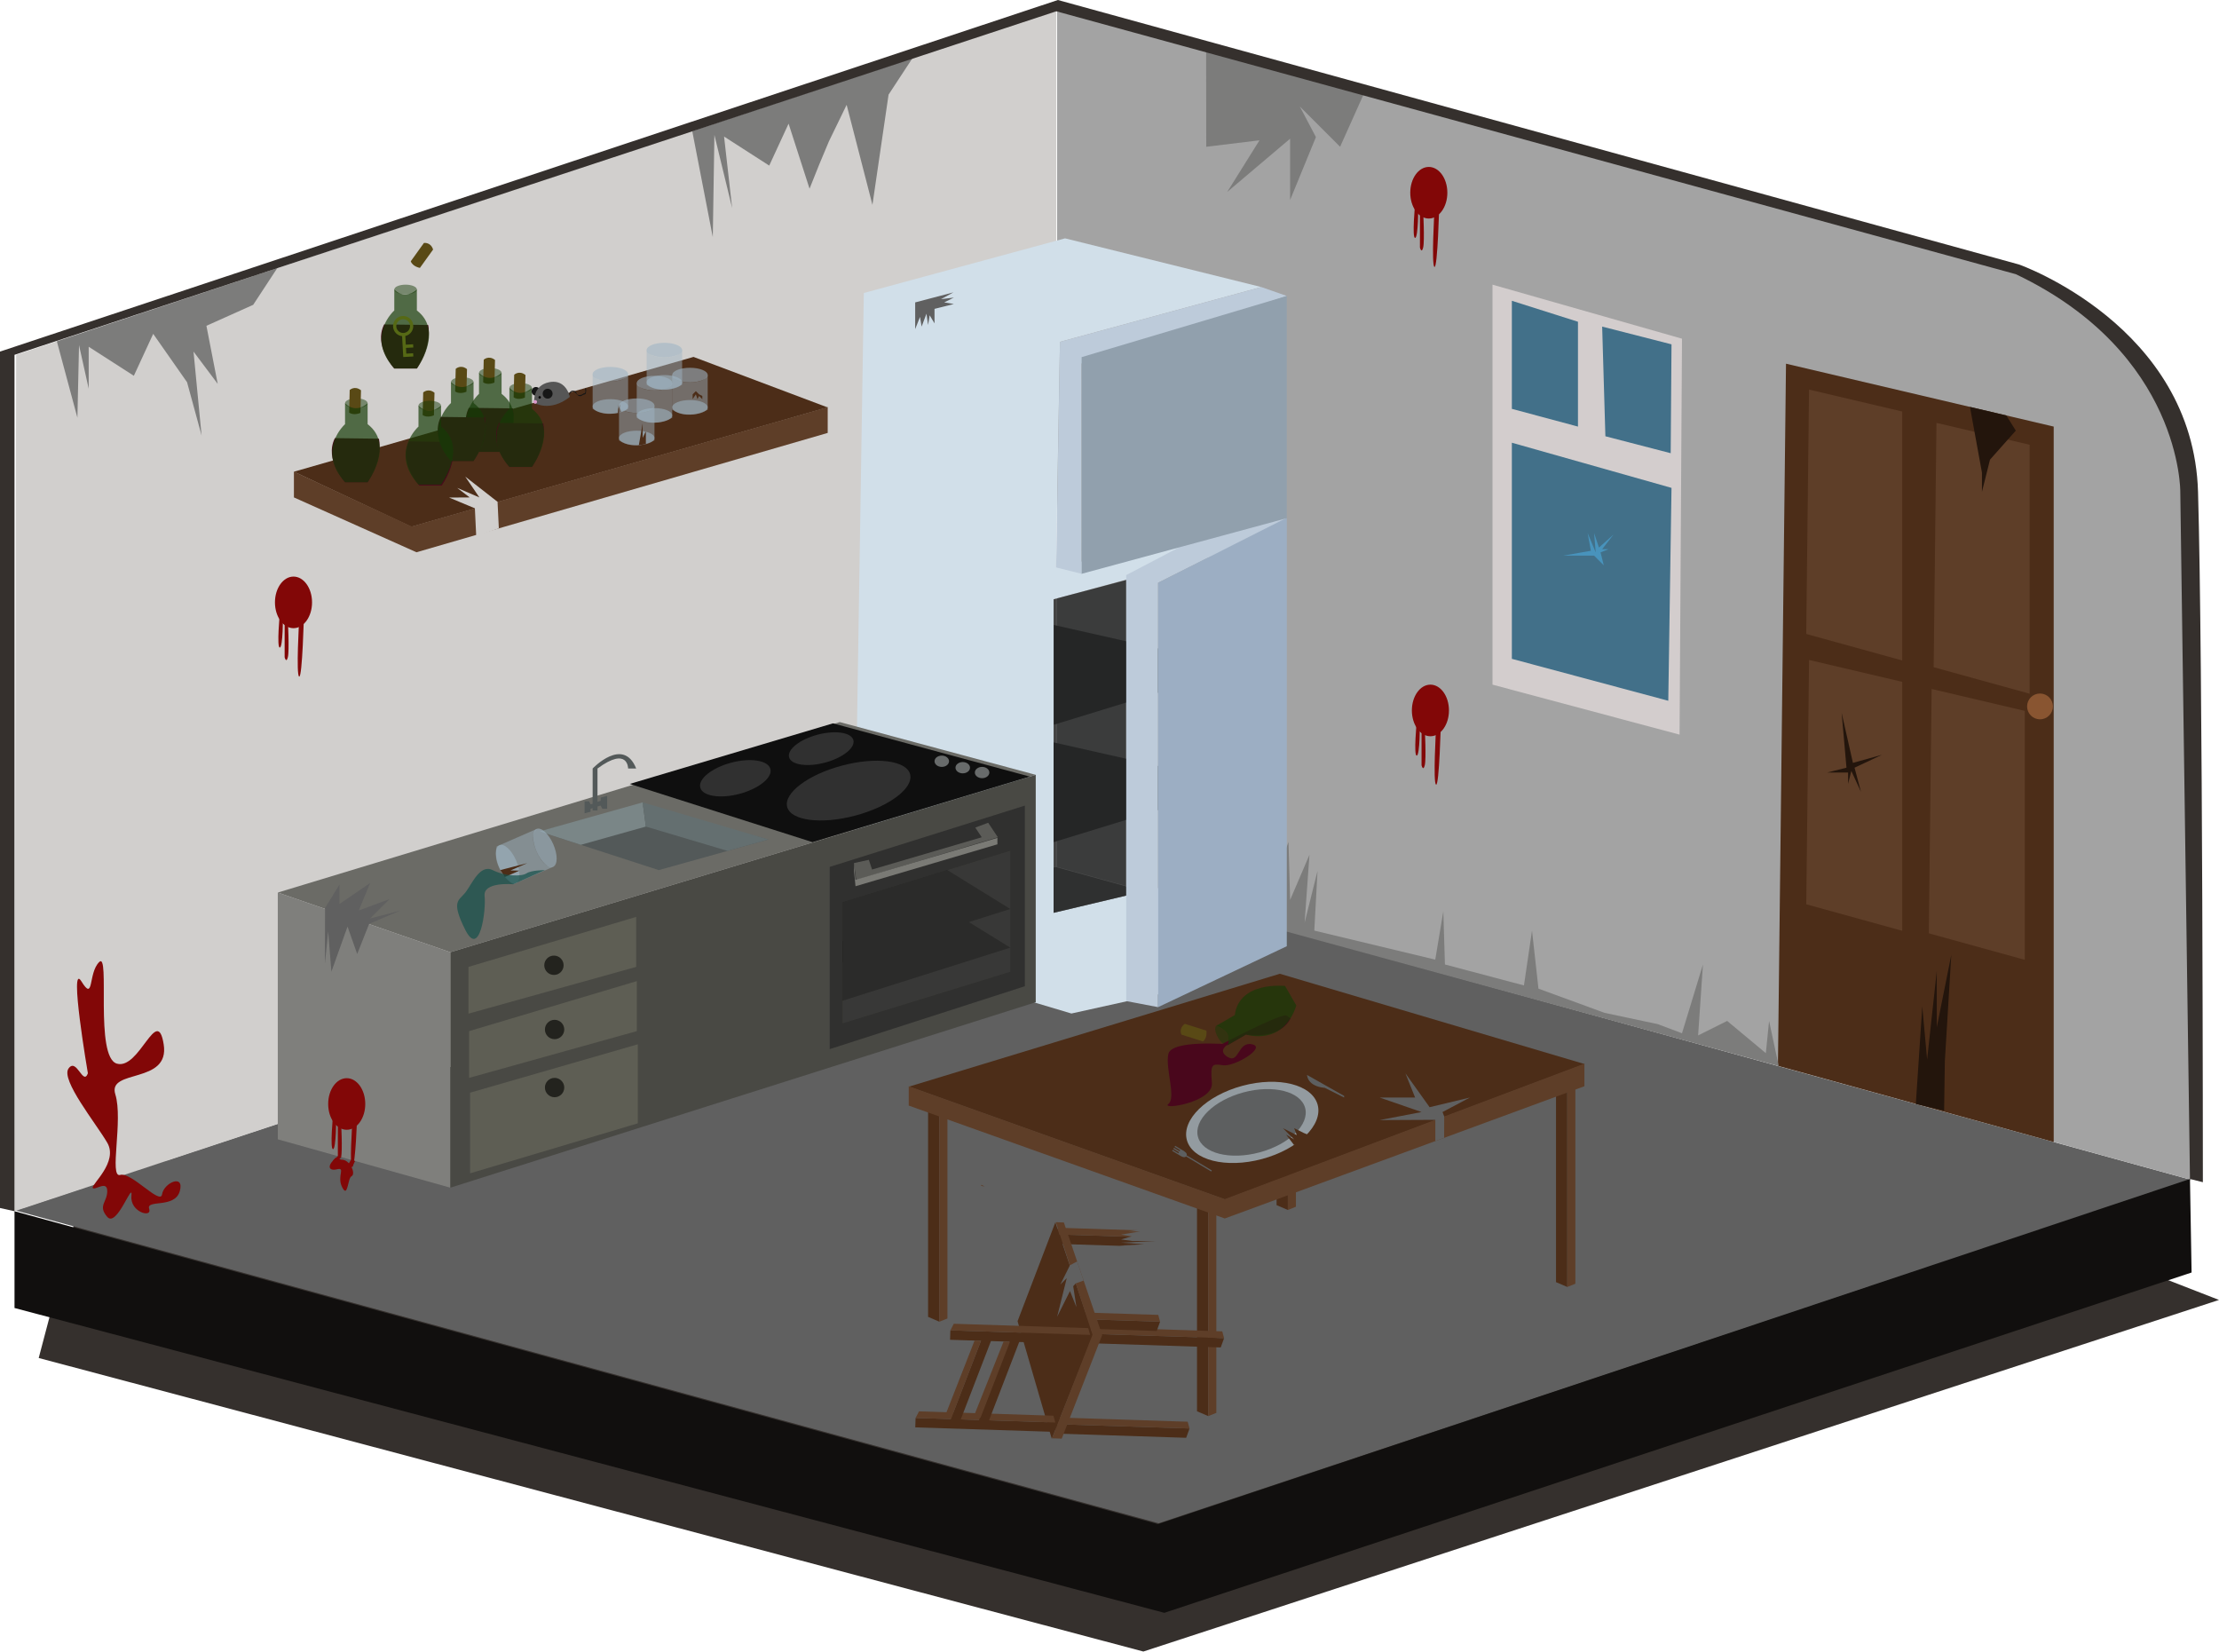
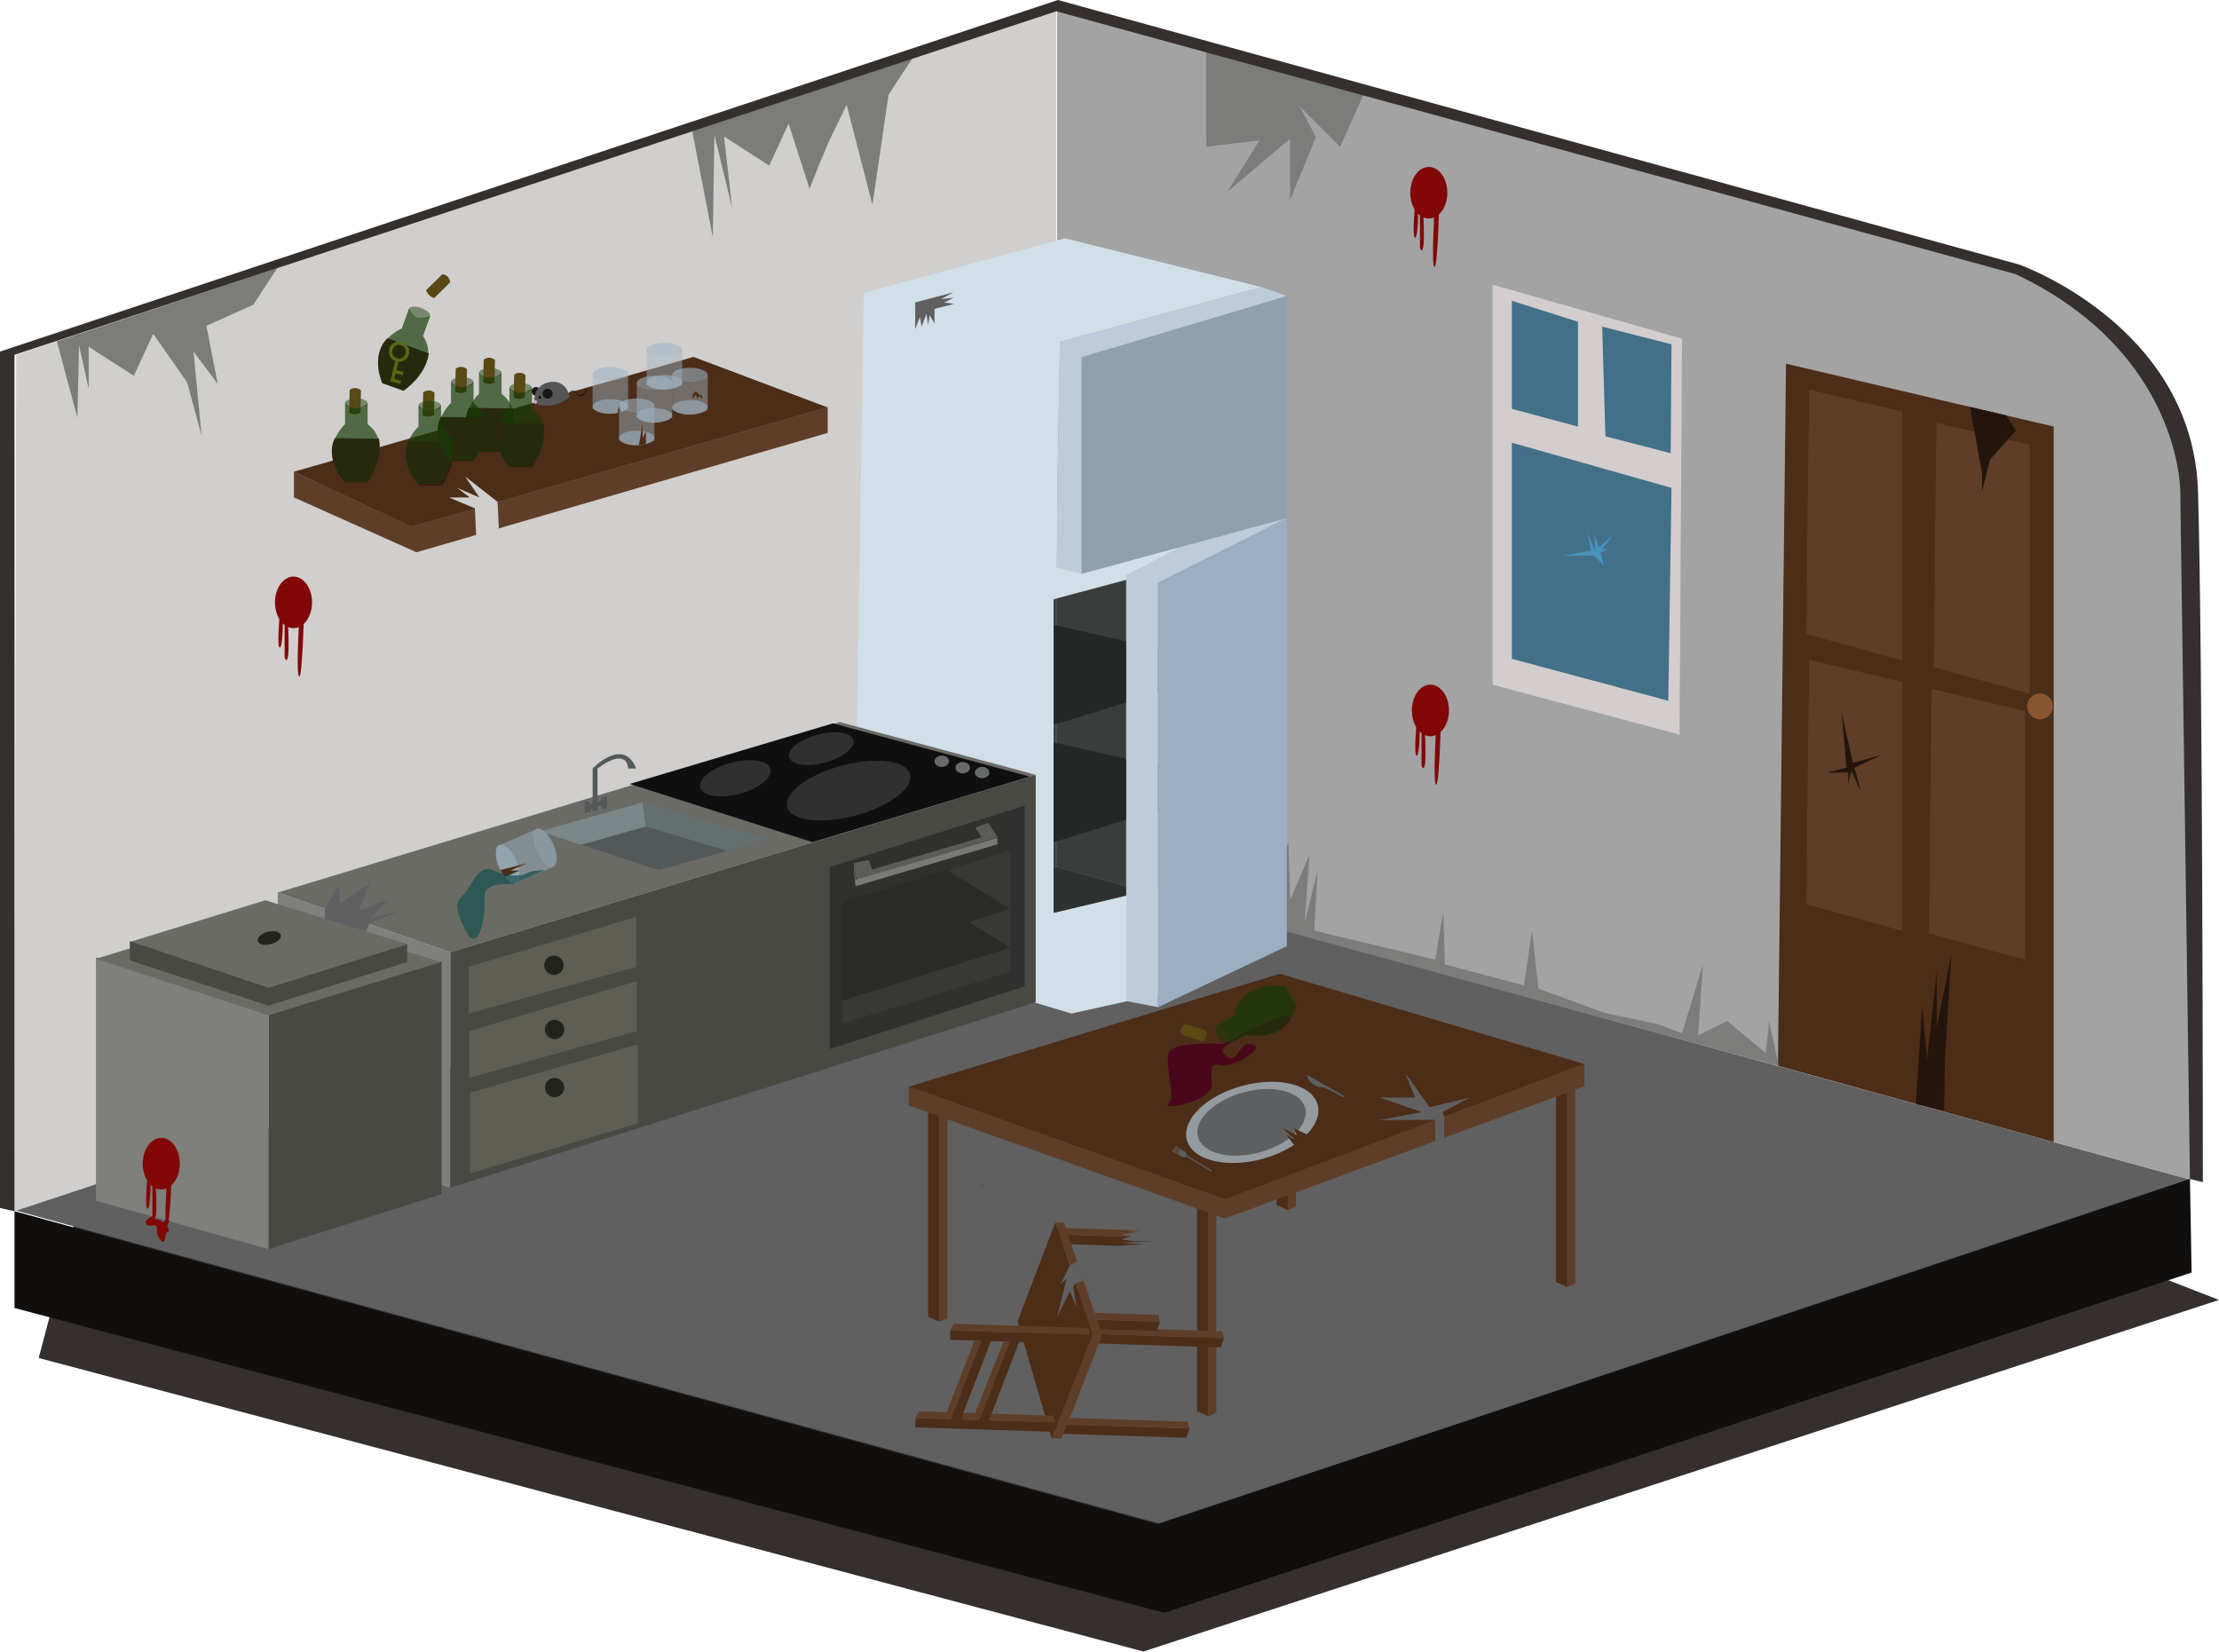
<svg xmlns="http://www.w3.org/2000/svg" viewBox="0 0 1376 1024">
  <defs>
-     <style>.cls-1{fill:#35302d;}.cls-2{fill:#606060;}.cls-3{fill:#3a1c05;}.cls-4{fill:#d1cfcd;}.cls-5{fill:#a3a3a3;}.cls-6{fill:#d3cdcd;}.cls-7{fill:#427089;}.cls-8{fill:#4893bc;}.cls-9{fill:#4c2d18;}.cls-10{fill:#5e3e28;}.cls-11{fill:#895531;}.cls-12{fill:#23150c;}.cls-13{fill:#7c7c7b;}.cls-14{fill:#110f0e;}.cls-15{fill:#d1dfe9;}.cls-16,.cls-47{fill:#252626;}.cls-16{opacity:0.82;}.cls-17{fill:#6b6b66;}.cls-18{fill:#7f7f7c;}.cls-19{fill:#494944;}.cls-20,.cls-23{fill:#153a06;}.cls-20{opacity:0.48;}.cls-21{fill:#594915;}.cls-22{fill:#49071c;}.cls-23{opacity:0.68;}.cls-24,.cls-25,.cls-26{fill:#9fb5c4;}.cls-24{opacity:0.59;}.cls-25{opacity:0.47;}.cls-26{opacity:0.56;}.cls-27{fill:#161616;}.cls-28{fill:#565656;}.cls-29{fill:#db9aca;}.cls-30{fill:none;stroke:#e2ce35;stroke-miterlimit:10;stroke-width:2px;}.cls-31{fill:#535959;}.cls-32{fill:#7a8687;}.cls-33{fill:#646f70;}.cls-34{fill:#0f0f0f;}.cls-35{fill:#303030;}.cls-36{fill:#686b6b;}.cls-37{fill:#15514a;opacity:0.71;}.cls-38{fill:#30302f;}.cls-39{fill:#5b5b57;}.cls-40{fill:#7a7a75;}.cls-41{fill:#42423f;opacity:0.49;}.cls-42{fill:#5e5e54;}.cls-43{fill:#23231e;}.cls-44{fill:#820707;}.cls-45{fill:#939ba0;}.cls-46{fill:#5d5f60;}.cls-48{fill:#bdcbda;}.cls-49{fill:#9caec3;}.cls-50{fill:#91a0ad;}</style>
+     <style>.cls-1{fill:#35302d;}.cls-2{fill:#606060;}.cls-3{fill:#3a1c05;}.cls-4{fill:#d1cfcd;}.cls-5{fill:#a3a3a3;}.cls-6{fill:#d3cdcd;}.cls-7{fill:#427089;}.cls-8{fill:#4893bc;}.cls-9{fill:#4c2d18;}.cls-10{fill:#5e3e28;}.cls-11{fill:#895531;}.cls-12{fill:#23150c;}.cls-13{fill:#7c7c7b;}.cls-14{fill:#110f0e;}.cls-15{fill:#d1dfe9;}.cls-16,.cls-46{fill:#252626;}.cls-16{opacity:0.82;}.cls-17{fill:#6b6b66;}.cls-18{fill:#7f7f7c;}.cls-19{fill:#494944;}.cls-20,.cls-23{fill:#153a06;}.cls-20{opacity:0.48;}.cls-21{fill:#594915;}.cls-22{fill:#49071c;}.cls-23{opacity:0.68;}.cls-24,.cls-25,.cls-26{fill:#9fb5c4;}.cls-24{opacity:0.59;}.cls-25{opacity:0.47;}.cls-26{opacity:0.56;}.cls-27{fill:#161616;}.cls-28{fill:#565656;}.cls-29{fill:#db9aca;}.cls-30{fill:#535959;}.cls-31{fill:#7a8687;}.cls-32{fill:#646f70;}.cls-33{fill:#0f0f0f;}.cls-34{fill:#303030;}.cls-35{fill:#686b6b;}.cls-36{fill:#15514a;opacity:0.71;}.cls-37{fill:#30302f;}.cls-38{fill:#5b5b57;}.cls-39{fill:#7a7a75;}.cls-40{fill:#42423f;opacity:0.49;}.cls-41{fill:#5e5e54;}.cls-42{fill:#23231e;}.cls-43{fill:#820707;}.cls-44{fill:#939ba0;}.cls-45{fill:#5d5f60;}.cls-47{fill:#bdcbda;}.cls-48{fill:#9caec3;}.cls-49{fill:#91a0ad;}.cls-50{fill:none;stroke:#e2ce35;stroke-miterlimit:10;stroke-width:2px;}</style>
  </defs>
  <g id="piece">
    <polygon class="cls-1" points="24 842 709 1024 1376 806 1340 792 57 717 24 842" />
    <polygon class="cls-2" points="9.5 750.5 654.5 537.5 1358.5 731.5 718.5 944.5 9.5 750.5" />
    <path class="cls-3" d="M919,581" transform="translate(-287.5 -49.5)" />
    <polygon class="cls-4" points="9 751 10 220 74.89 198.47 655 6 655 537 9 751" />
    <path class="cls-5" d="M943,56l597,163s104,42,106,159,0,403,0,403L943,587Z" transform="translate(-287.5 -49.5)" />
    <polygon class="cls-6" points="925.5 176.5 1043 210 1041.5 455.5 925.5 424.5 925.5 176.5" />
    <polygon class="cls-7" points="937.5 186.5 978.5 199.5 978.5 264.5 937.5 253.5 937.5 186.5" />
    <polygon class="cls-7" points="993.5 202.5 1036.5 213.5 1036 281 995.5 270.5 993.5 202.5" />
    <polygon class="cls-7" points="937.5 274.5 1036.5 302.5 1034.5 434.5 937.5 408.5 937.5 274.5" />
    <polygon class="cls-8" points="989.5 342.5 988.5 330.5 991.5 339.5 1000.5 331.5 993.5 340.5 997.5 340.5 992.5 342.5 994.5 350.5 988.5 344.5 969.5 344.5 986.5 341.5 984.5 330.5 989.5 342.5" />
    <polygon class="cls-9" points="1102.5 660.85 1107.5 225.5 1273.5 264.5 1273.5 708.08 1102.5 660.85" />
    <polygon class="cls-10" points="1120.04 393.07 1121.78 241.56 1179.54 255.14 1179.54 409.5 1120.04 393.07" />
    <polygon class="cls-10" points="1199.06 413.69 1200.8 262.19 1258.56 275.76 1258.56 430.12 1199.06 413.69" />
    <polygon class="cls-10" points="1120.06 560.69 1121.8 409.19 1179.56 422.76 1179.56 577.12 1120.06 560.69" />
    <polygon class="cls-10" points="1196.06 578.69 1197.8 427.19 1255.56 440.76 1255.56 595.12 1196.06 578.69" />
    <circle class="cls-11" cx="1265" cy="438" r="8" />
    <polygon class="cls-12" points="1145 476 1142 442 1149 473 1167 468 1150 476 1154 491 1148 478 1146 486 1146 479 1133 479 1145 476" />
    <polygon class="cls-13" points="737 561 1103 661 1097 633 1095 653 1071 633 1053 642 1056 598 1043 640.66 1028 635 995 628 954 613 950 577 945 611 896 598 895 565 890 595 815 577 817 540 809 572 812 530 800 558 799 522 785 561 720.5 556.5 737 561" />
    <polygon class="cls-12" points="1221.57 252.3 1229 293 1229 305 1234 285 1250 267 1244.11 257.59 1221.57 252.3" />
    <polygon class="cls-13" points="95 207 116 237 125 270 120 218 135 238 128 202 157 189 171.91 166.28 35.26 211.62 48 259 49 214 55 241 55 215 83 233 95 207" />
    <polygon class="cls-13" points="489 76.67 502 117 508 102 514 87.67 525 65 541 127 551 58.67 565.91 35.95 429.26 81.29 442 147 443 83.67 454 129 449 84.67 477 102.67 489 76.67" />
    <polygon class="cls-13" points="747.92 31.73 748 91 781 87 761 119 800 86 800 124 816 85 806 66 831 91 845.61 58.41 747.92 31.73" />
    <polygon class="cls-12" points="1188 684.52 1192 624 1195 657 1201 602 1201 637 1210 592 1206 658 1205.55 688.65 1188 684.52" />
    <polygon class="cls-14" points="9 751 9 811 722 1000 1359 789 1358 731 718 945 9 751" />
    <path class="cls-1" d="M296.5,800.5l-9-2v-531l656-218,596,164s108,38,111,141,3,428,3,428l-8-2-6-426s1-86-102-135l-595-163-646,213Z" transform="translate(-287.5 -49.5)" />
  </g>
  <g id="meuble">
    <polygon class="cls-15" points="535.65 181.67 660.44 147.78 782.14 177.98 657.28 211.96 654.91 346.3 654.91 351.83 797.5 318.5 797.5 332.5 653.33 371.58 653.33 565.98 746.58 543.85 746.58 610.23 664.39 628.41 529.26 588.11 535.65 181.67" />
    <polygon class="cls-16" points="653.33 371.58 698.37 359.61 698.37 555.29 653.33 565.98 653.33 371.58" />
    <polygon class="cls-17" points="520.75 447.71 642.26 480.42 279.26 590.41 172.26 553.41 520.75 447.71" />
-     <polyline class="cls-18" points="279.26 590.41 279.26 736.41 172.26 706.41 172.26 553.41" />
+     <polyline class="cls-18" points="172.26 553.41 172.26 706.41 279.26 736.41 279.26 590.41" />
    <polygon class="cls-19" points="279.26 736.41 279.26 590.41 642.26 480.42 642.26 621.41 279.26 736.41" />
    <polygon class="cls-9" points="430.04 221.3 513.18 252.6 255.08 326.65 182.25 292.48 430.04 221.3" />
    <polygon class="cls-10" points="182.26 292.42 182.26 308.42 258.26 342.42 513.26 268.42 513.26 252.41 255.26 326.42 182.26 292.42" />
    <polygon class="cls-4" points="294.47 315.17 278.5 308.5 291.26 308.42 283.5 302.5 297.26 308.42 288.5 295.5 308.53 311.14 309.33 327.6 295.3 332.42 294.47 315.17" />
-     <ellipse class="cls-20" cx="251.5" cy="179.5" rx="7" ry="3" />
-     <path class="cls-21" d="M542.21,211.52l8.16-11.37s4.19-.69,5.69,4.08l-8.17,11.37S543.48,214.89,542.21,211.52Z" transform="translate(-287.5 -49.5)" />
-     <path class="cls-22" d="M525.7,250.66,553,251s3,12-7,27H532S519,264,525.7,250.66Z" transform="translate(-287.5 -49.5)" />
+     <ellipse class="cls-20" cx="547.64" cy="243.27" rx="3" ry="7" transform="translate(-153.23 627.6) rotate(-70.33)" />
+     <path class="cls-21" d="M551.78,229.34l10-9.8s4.24.05,4.9,5l-10,9.8S552.45,232.88,551.78,229.34Z" transform="translate(-287.5 -49.5)" />
+     <path class="cls-22" d="M527.83,259.19l25.59,9.5s-1.21,12.31-15.68,23.07l-13.18-4.71S517,269.49,527.83,259.19Z" transform="translate(-287.5 -49.5)" />
    <ellipse class="cls-20" cx="304.03" cy="231.2" rx="7" ry="3" />
    <path class="cls-21" d="M587.11,286.53l.35-14s3.07-2.93,7,.17l-.35,14S590.06,288.6,587.11,286.53Z" transform="translate(-287.5 -49.5)" />
    <path class="cls-22" d="M578.23,302.37l27.3.33s3,12-7,27h-14S571.53,315.7,578.23,302.37Z" transform="translate(-287.5 -49.5)" />
    <path class="cls-23" d="M584.53,280.7v13s-18,16,0,36h14s17-23,0-36v-13S591.53,287.7,584.53,280.7Z" transform="translate(-287.5 -49.5)" />
    <ellipse class="cls-20" cx="322.88" cy="240.53" rx="7" ry="3" />
    <path class="cls-21" d="M606,295.85l.35-14s3.07-2.93,7,.17L613,296S608.92,297.93,606,295.85Z" transform="translate(-287.5 -49.5)" />
    <path class="cls-22" d="M597.09,311.69l27.29.34s3,12-7,27h-14S590.38,325,597.09,311.69Z" transform="translate(-287.5 -49.5)" />
    <path class="cls-23" d="M603.38,290v13s-18,16,0,36h14s17-23,0-36V290S610.38,297,603.38,290Z" transform="translate(-287.5 -49.5)" />
    <ellipse class="cls-20" cx="220.96" cy="250" rx="7" ry="3" />
    <path class="cls-21" d="M504,305.32l.35-14s3.07-2.93,7,.17l-.35,14S507,307.4,504,305.32Z" transform="translate(-287.5 -49.5)" />
    <path class="cls-22" d="M495.16,321.16l27.3.34s3,12-7,27h-14S488.46,334.5,495.16,321.16Z" transform="translate(-287.5 -49.5)" />
    <path class="cls-23" d="M501.46,299.5v13s-18,16,0,36h14s17-23,0-36v-13S508.46,306.5,501.46,299.5Z" transform="translate(-287.5 -49.5)" />
    <path class="cls-21" d="M549.58,306.83l.35-14s3.08-2.92,7,.17l-.35,14S552.53,308.9,549.58,306.83Z" transform="translate(-287.5 -49.5)" />
    <path class="cls-22" d="M541.16,323.16l27.3.34s3,12-7,27h-14S534.46,336.5,541.16,323.16Z" transform="translate(-287.5 -49.5)" />
    <ellipse class="cls-20" cx="286.65" cy="236.88" rx="7" ry="3" />
    <path class="cls-21" d="M569.74,292.2l.35-14s3.07-2.93,7,.17l-.34,14S572.69,294.28,569.74,292.2Z" transform="translate(-287.5 -49.5)" />
    <path class="cls-22" d="M560.86,308l27.29.34s3,12-7,27h-14S554.15,321.38,560.86,308Z" transform="translate(-287.5 -49.5)" />
    <path class="cls-23" d="M567.15,286.38v13s-18,16,0,36h14s17-23,0-36v-13S574.15,293.38,567.15,286.38Z" transform="translate(-287.5 -49.5)" />
    <ellipse class="cls-24" cx="378.5" cy="232" rx="11" ry="4.5" />
    <path class="cls-25" d="M655,281s0,5,11,5,11-5,11-5v22s-12,7-22,0Z" transform="translate(-287.5 -49.5)" />
    <ellipse class="cls-26" cx="378.5" cy="252" rx="11" ry="4.5" />
    <polygon class="cls-9" points="383.15 256.08 383.5 250.5 383.5 253.5 384.5 250.5 384.5 253.5 385.3 255.54 383.15 256.08" />
    <ellipse class="cls-24" cx="411.99" cy="217.05" rx="11" ry="4.5" />
    <path class="cls-25" d="M688.49,266.05s0,5,11,5,11-5,11-5v22s-12,7-22,0Z" transform="translate(-287.5 -49.5)" />
    <ellipse class="cls-26" cx="411.99" cy="237.05" rx="11" ry="4.5" />
    <ellipse class="cls-24" cx="427.84" cy="232.53" rx="11" ry="4.5" />
    <path class="cls-25" d="M704.34,281.53s0,5,11,5,11-5,11-5v22s-12,7-22,0Z" transform="translate(-287.5 -49.5)" />
    <ellipse class="cls-26" cx="427.84" cy="252.53" rx="11" ry="4.5" />
    <ellipse class="cls-24" cx="405.84" cy="237.53" rx="11" ry="4.5" />
    <path class="cls-25" d="M682.34,286.53s0,5,11,5,11-5,11-5v22s-12,7-22,0Z" transform="translate(-287.5 -49.5)" />
    <ellipse class="cls-26" cx="405.84" cy="257.53" rx="11" ry="4.5" />
    <ellipse class="cls-24" cx="394.84" cy="251.53" rx="11" ry="4.5" />
    <path class="cls-25" d="M671.34,300.53s0,5,11,5,11-5,11-5v22s-12,7-22,0Z" transform="translate(-287.5 -49.5)" />
    <ellipse class="cls-26" cx="394.84" cy="271.53" rx="11" ry="4.5" />
    <polygon class="cls-9" points="396.15 276.02 398.5 262.5 398.5 271.5 400.5 267.5 400.5 271.5 400.5 275.38 396.15 276.02" />
    <polygon class="cls-9" points="429.5 244.5 431.5 242.5 433.5 244.5 435.5 245.5 435.5 247.5 433.5 245.5 432.5 247.5 431.5 244.5 429.5 247.5 429.5 244.5" />
    <circle class="cls-27" cx="332.35" cy="242.64" r="2.69" />
    <path class="cls-28" d="M640.84,295.6a13.93,13.93,0,0,0-1-3c-1.43-3.13-4.71-7.43-11.66-6.15-10.64,2-9.42,12.82-9.42,12.82S628.45,305.37,640.84,295.6Z" transform="translate(-287.5 -49.5)" />
    <path class="cls-27" d="M640.56,294.4s1.55-4.14,4.08-1,3.51,1.2,4.67.85,1.58-.07,1.66-2.5-.83-1.45-.58-.62c.43,1.47-.08,2.42-.93,2.27-2.25,1.88-4.53.95-4.49-.26s-4-2.81-4.52.94Z" transform="translate(-287.5 -49.5)" />
    <circle class="cls-27" cx="339.59" cy="244.1" r="3.07" />
    <circle class="cls-29" cx="331.89" cy="249.19" r="1.15" />
    <circle cx="334.66" cy="246.37" r="0.77" />
-     <circle class="cls-30" cx="250" cy="202.19" r="5.27" />
-     <polyline class="cls-30" points="250.29 207.45 250.99 220.31 256.25 220.03" />
-     <line class="cls-30" x1="256.24" y1="214.46" x2="250.68" y2="214.76" />
    <ellipse class="cls-20" cx="266.5" cy="251.5" rx="7" ry="3" />
    <path class="cls-23" d="M547,301v13s-18,16,0,36h14s17-23,0-36V301S554,308,547,301Z" transform="translate(-287.5 -49.5)" />
-     <path class="cls-23" d="M532,229v13s-18,16,0,36h14s17-23,0-36V229S539,236,532,229Z" transform="translate(-287.5 -49.5)" />
-     <polygon class="cls-31" points="334.5 515.5 408.5 539.5 476.5 520.5 398.5 499.5 334.5 515.5" />
-     <polygon class="cls-32" points="398.5 497.5 400.5 512.5 360.14 523.82 334.5 515.5 398.5 497.5" />
-     <polygon class="cls-33" points="451.17 527.58 476.5 520.5 398.5 497.5 400.5 512.5 451.17 527.58" />
-     <path class="cls-31" d="M655,552V526s19-20,27,0h-5s0-14-19,0v26Z" transform="translate(-287.5 -49.5)" />
-     <polygon class="cls-31" points="369.5 497.5 372.5 496.5 372.5 494.5 376.5 493.5 376.5 501.5 373.5 501.5 372.5 499.5 368.5 500.5 369.5 497.5" />
-     <polygon class="cls-31" points="368.98 500.54 366.2 501.47 366.2 503.32 362.5 504.25 362.5 496.84 365.28 496.84 366.2 498.69 369.91 497.77 368.98 500.54" />
-     <polygon class="cls-34" points="516.5 448.5 638.5 481.5 503.81 522.16 390.5 486.06 516.5 448.5" />
-     <ellipse class="cls-35" cx="743.5" cy="532" rx="22.5" ry="10" transform="translate(-399.26 159.47) rotate(-14.89)" />
-     <ellipse class="cls-35" cx="796.76" cy="513.64" rx="20.63" ry="8.96" transform="translate(-392.75 172.54) rotate(-14.89)" />
-     <ellipse class="cls-35" cx="813.76" cy="539.64" rx="39.44" ry="16.04" transform="translate(-398.86 177.78) rotate(-14.89)" />
-     <ellipse class="cls-36" cx="597" cy="476" rx="4.5" ry="3.5" />
-     <ellipse class="cls-36" cx="609" cy="479" rx="4.5" ry="3.5" />
-     <ellipse class="cls-36" cx="584" cy="472" rx="4.5" ry="3.5" />
+     <polygon class="cls-30" points="334.5 515.5 408.5 539.5 476.5 520.5 398.5 499.5 334.5 515.5" />
+     <polygon class="cls-31" points="398.5 497.5 400.5 512.5 360.14 523.82 334.5 515.5 398.5 497.5" />
+     <polygon class="cls-32" points="451.17 527.58 476.5 520.5 398.5 497.5 400.5 512.5 451.17 527.58" />
+     <path class="cls-30" d="M655,552V526s19-20,27,0h-5s0-14-19,0v26Z" transform="translate(-287.5 -49.5)" />
+     <polygon class="cls-30" points="369.5 497.5 372.5 496.5 372.5 494.5 376.5 493.5 376.5 501.5 373.5 501.5 372.5 499.5 368.5 500.5 369.5 497.5" />
+     <polygon class="cls-30" points="368.98 500.54 366.2 501.47 366.2 503.32 362.5 504.25 362.5 496.84 365.28 496.84 366.2 498.69 369.91 497.77 368.98 500.54" />
+     <polygon class="cls-33" points="516.5 448.5 638.5 481.5 503.81 522.16 390.5 486.06 516.5 448.5" />
+     <ellipse class="cls-34" cx="743.5" cy="532" rx="22.5" ry="10" transform="translate(-399.26 159.47) rotate(-14.89)" />
+     <ellipse class="cls-34" cx="796.76" cy="513.64" rx="20.63" ry="8.96" transform="translate(-392.75 172.54) rotate(-14.89)" />
+     <ellipse class="cls-34" cx="813.76" cy="539.64" rx="39.44" ry="16.04" transform="translate(-398.86 177.78) rotate(-14.89)" />
+     <ellipse class="cls-35" cx="597" cy="476" rx="4.5" ry="3.5" />
+     <ellipse class="cls-35" cx="609" cy="479" rx="4.5" ry="3.5" />
+     <ellipse class="cls-35" cx="584" cy="472" rx="4.5" ry="3.5" />
    <ellipse class="cls-24" cx="625.38" cy="575.24" rx="5.66" ry="12.8" transform="translate(-465.38 248.67) rotate(-23.58)" />
    <path class="cls-25" d="M620.84,563.26s-5.76,2.52-.64,14.25,10.88,9.21,10.88,9.21l-25.35,11.06s-13.65-9.27-10.24-23.45Z" transform="translate(-287.5 -49.5)" />
    <ellipse class="cls-26" cx="602.34" cy="585.3" rx="5.66" ry="12.8" transform="translate(-471.33 240.29) rotate(-23.58)" />
    <polygon class="cls-9" points="310.26 539.47 326.94 535.17 316.57 539.7 322.11 539.82 317.5 541.83 313.03 543.78 310.26 539.47" />
-     <path class="cls-37" d="M605.73,597.78S587,596,588,605s-3,39-12,21-4-18,0-23,9-18,17-14,18,4,21,2,11.38-2,11.38-2Z" transform="translate(-287.5 -49.5)" />
-     <polygon class="cls-38" points="514.5 537.5 635.5 499.5 635.5 611.5 514.5 650.5 514.5 537.5" />
-     <polygon class="cls-39" points="529.53 535.13 538.77 533.13 540.77 539.13 608.77 519.13 604.77 513.13 612.77 510.13 618.77 519.13 530.95 545.58 529.53 535.13" />
-     <polygon class="cls-40" points="618.5 523.5 618.5 519.5 530.5 545.5 529.5 535.5 529.5 539.5 530.5 549.5 618.5 523.5" />
+     <path class="cls-36" d="M605.73,597.78S587,596,588,605s-3,39-12,21-4-18,0-23,9-18,17-14,18,4,21,2,11.38-2,11.38-2Z" transform="translate(-287.5 -49.5)" />
+     <polygon class="cls-37" points="514.5 537.5 635.5 499.5 635.5 611.5 514.5 650.5 514.5 537.5" />
+     <polygon class="cls-38" points="529.53 535.13 538.77 533.13 540.77 539.13 608.77 519.13 604.77 513.13 612.77 510.13 618.77 519.13 530.95 545.58 529.53 535.13" />
+     <polygon class="cls-39" points="618.5 523.5 618.5 519.5 530.5 545.5 529.5 535.5 529.5 539.5 530.5 549.5 618.5 523.5" />
    <polygon class="cls-27" points="626.5 563.59 587.5 539.5 522.5 559.5 522.5 596.5 626.5 563.59" />
    <polygon class="cls-27" points="626.5 587.57 587.5 563.48 522.5 583.48 522.5 620.48 626.5 587.57" />
-     <polygon class="cls-41" points="522.5 559.5 626.5 527.5 626.5 602.5 522.5 634.5 522.5 559.5" />
-     <polygon class="cls-42" points="290.5 599.5 394.5 568.5 394.5 599.5 290.5 628.5 290.5 599.5" />
-     <circle class="cls-43" cx="343.5" cy="598.5" r="6" />
-     <polygon class="cls-42" points="290.9 639.32 394.9 608.32 394.9 639.32 290.9 668.32 290.9 639.32" />
-     <circle class="cls-43" cx="343.9" cy="638.32" r="6" />
-     <polygon class="cls-42" points="291.5 677.5 395.5 647.5 395.5 696.5 291.5 727.5 291.5 677.5" />
-     <circle class="cls-43" cx="343.9" cy="674.32" r="6" />
+     <polygon class="cls-40" points="522.5 559.5 626.5 527.5 626.5 602.5 522.5 634.5 522.5 559.5" />
+     <polygon class="cls-41" points="290.5 599.5 394.5 568.5 394.5 599.5 290.5 628.5 290.5 599.5" />
+     <circle class="cls-42" cx="343.5" cy="598.5" r="6" />
+     <polygon class="cls-41" points="290.9 639.32 394.9 608.32 394.9 639.32 290.9 668.32 290.9 639.32" />
+     <circle class="cls-42" cx="343.9" cy="638.32" r="6" />
+     <polygon class="cls-41" points="291.5 677.5 395.5 647.5 395.5 696.5 291.5 727.5 291.5 677.5" />
+     <circle class="cls-42" cx="343.9" cy="674.32" r="6" />
    <polygon class="cls-9" points="575.5 688.5 575.5 816.5 582.5 819.5 582.5 688.5 575.5 688.5" />
    <polygon class="cls-10" points="587.5 817.5 587.5 691.5 582.5 688.5 582.5 819.5 587.5 817.5" />
    <polygon class="cls-9" points="742.26 747.03 742.26 875.03 749.26 878.03 749.26 747.03 742.26 747.03" />
    <polygon class="cls-10" points="754.26 876.03 754.26 750.03 749.26 747.03 749.26 878.03 754.26 876.03" />
    <polygon class="cls-9" points="964.88 666.96 964.88 794.96 971.88 797.96 971.88 666.96 964.88 666.96" />
    <polygon class="cls-10" points="976.88 795.96 976.88 669.96 971.88 666.96 971.88 797.96 976.88 795.96" />
    <polygon class="cls-9" points="791.6 619.22 791.6 747.22 798.6 750.22 798.6 619.22 791.6 619.22" />
    <polygon class="cls-10" points="803.6 748.22 803.6 622.22 798.6 619.22 798.6 750.22 803.6 748.22" />
    <polygon class="cls-9" points="563.62 673.76 759.62 743.76 982.62 659.76 793.62 603.76 563.62 673.76" />
    <polygon class="cls-10" points="563.5 673.5 563.5 685.5 759.5 755.5 982.5 673.5 982.5 659.5 759.5 743.5 563.5 673.5" />
    <polygon class="cls-9" points="654.48 888.86 735.54 891.48 737.63 885.71 654.67 883.03 654.48 888.86" />
    <polygon class="cls-10" points="736.49 881.51 656.7 878.93 654.67 883.03 737.63 885.71 736.49 881.51" />
    <polygon class="cls-9" points="675.91 832.84 756.97 835.46 759.06 829.69 676.1 827.01 675.91 832.84" />
    <polygon class="cls-10" points="757.92 825.48 678.13 822.91 676.1 827.01 759.06 829.69 757.92 825.48" />
    <polygon class="cls-9" points="653.9 771.18 734.95 773.79 737.04 768.02 654.08 765.35 653.9 771.18" />
    <polygon class="cls-10" points="735.91 763.82 656.12 761.24 654.08 765.35 737.04 768.02 735.91 763.82" />
    <polygon class="cls-9" points="636.23 822.63 717.28 825.25 719.37 819.48 636.41 816.8 636.23 822.63" />
    <polygon class="cls-10" points="718.24 815.28 638.45 812.7 636.41 816.8 719.37 819.48 718.24 815.28" />
    <polygon class="cls-9" points="677.86 827.81 652.21 892.11 630.99 819.17 654.41 757.91 677.86 827.81" />
    <polygon class="cls-10" points="652.38 891.8 658.38 891.99 683.47 827.77 659.71 757.97 654.71 757.8 677.47 827.57 652.38 891.8" />
    <polygon class="cls-9" points="567.56 885.02 652.24 887.75 654.41 881.99 567.75 879.19 567.56 885.02" />
    <polygon class="cls-10" points="653.23 877.78 569.87 875.09 567.75 879.19 654.41 881.99 653.23 877.78" />
    <polygon class="cls-9" points="589.13 830.71 673.81 833.44 675.99 827.67 589.32 824.88 589.13 830.71" />
    <polygon class="cls-10" points="674.8 823.47 591.44 820.77 589.32 824.88 675.99 827.67 674.8 823.47" />
    <polygon class="cls-9" points="593.85 885.05 615.19 829.67 610.25 826.28 588.4 882.95 593.85 885.05" />
    <polygon class="cls-9" points="611.56 885.14 632.9 829.77 627.96 826.37 606.11 883.04 611.56 885.14" />
    <polygon class="cls-10" points="622.31 831.8 604.51 876.57 607.97 879.15 626.3 831.92 622.31 831.8" />
    <polygon class="cls-10" points="604.32 831.22 586.39 876.98 589.74 879.77 608.31 831.34 604.32 831.22" />
    <polyline class="cls-10" points="609.5 735.5 608.37 735.13 608.37 734.62 610.5 735.5 609.5 735.5" />
    <polygon class="cls-2" points="667.93 782.11 663.44 784.55 657.5 796.5 661.5 792.5 655.5 816.5 663.5 800.5 667.5 810.5 665.5 797.5 667.09 795.74 671.97 793.98 667.93 782.11" />
    <polygon class="cls-2" points="890.04 707.5 890.04 694.33 855.5 694.5 881.5 689.5 855.5 680.5 877.5 680.5 871.5 665.5 886.5 686.5 911.5 680.5 894.5 689.5 895.56 692.25 895.51 705.49 890.04 707.5" />
    <polygon class="cls-2" points="706.84 762.48 699.91 763.5 707.08 763.5 695.14 765.5 701.86 766.58 695.14 768.5 702.3 769.5 716.63 769.5 695.14 770.5 709.46 771.5 694.04 772.31 734.5 777.5 740.5 765.5 735.73 761.5 706.84 762.48" />
    <polygon class="cls-2" points="201.56 562.99 201.5 597.5 203.5 577.5 205.5 602.5 215.5 574.5 221.5 591.5 228.92 572.78 248.5 564.5 229.5 569.5 241.5 557.5 222.5 564.5 229.5 547.5 210.5 560.5 210.5 548.5 201.56 562.99" />
    <polygon class="cls-2" points="567.5 187.5 591.22 181.27 583.5 185.5 591.5 184.5 585.5 187.5 591.5 188.5 579.5 191.5 579.5 200.5 576.5 195.5 575.5 201.5 574.5 194.5 571.5 202.5 570.5 196.5 567.5 204.07 567.5 187.5" />
-     <path class="cls-44" d="M461,430s-2,21,0,21,2-20,2-20l1,2v24s1,4,2,0,0-23,0-23h7s-2,34,0,35,3-39,3-39Z" transform="translate(-287.5 -49.5)" />
-     <ellipse class="cls-44" cx="182" cy="373.5" rx="11.5" ry="16" />
-     <path class="cls-44" d="M1166,497s-2,21,0,21,2-20,2-20l1,2v24s1,4,2,0,0-23,0-23h7s-2,34,0,35,3-39,3-39Z" transform="translate(-287.5 -49.5)" />
-     <ellipse class="cls-44" cx="887" cy="440.5" rx="11.5" ry="16" />
-     <path class="cls-44" d="M1165,176s-2,21,0,21,2-20,2-20l1,2v24s1,4,2,0,0-23,0-23h7s-2,34,0,35,3-39,3-39Z" transform="translate(-287.5 -49.5)" />
-     <ellipse class="cls-44" cx="886" cy="119.5" rx="11.5" ry="16" />
-     <path class="cls-44" d="M494,741s-2,21,0,21,2-20,2-20l1,2v23h2c1-4,0-22,0-22h7s-2,29,0,28,3-32,3-32Z" transform="translate(-287.5 -49.5)" />
-     <ellipse class="cls-44" cx="215" cy="684.5" rx="11.5" ry="16" />
-     <path class="cls-44" d="M497,766.36,494,769s0,2,2,1l3.18-3Z" transform="translate(-287.5 -49.5)" />
-     <path class="cls-44" d="M499.13,768.54c5.29-.34,9.32,8.76,6.32,10.29-2.44,1.25-2.15,13.84-5.72,6.9s2.28-12.52-3.17-11.25-5.43-2.07-3.23-4.58l2.2-2.51Z" transform="translate(-287.5 -49.5)" />
-     <polyline class="cls-44" points="217.62 719.13 214.5 724.5 216.5 726.5 220.24 719.87" />
-     <path class="cls-44" d="M342,715s-12-70-4-57,4-5,11-12-3,59,11,63,25-37,29-12-35,15-30,31-4,52,3,50,25,19,26,12,14-13,11-2-21,5-19,11-12,2-11-8-9,20-15,13,0-9,0-16-8,0-9-2,16-16,9-28-29-39-24-46S339,723,342,715Z" transform="translate(-287.5 -49.5)" />
-     <ellipse class="cls-45" cx="1064" cy="745.5" rx="42" ry="23.5" transform="translate(-444.71 252.7) rotate(-15.07)" />
-     <ellipse class="cls-46" cx="1063.55" cy="745.49" rx="34.42" ry="19.26" transform="translate(-444.72 252.58) rotate(-15.07)" />
-     <path class="cls-46" d="M1038.59,775.87l-15.65-9.36s-.75,1.25-3.36-.31l-5.21-3.13.37-.62,3.48,2.08.37-.62-3.48-2.08.37-.63,3.48,2.08.38-.62-3.48-2.08.37-.62,3.48,2.08,1.74,1s2.61,1.56,1.86,2.81l15.65,9.36Z" transform="translate(-287.5 -49.5)" />
-     <path class="cls-46" d="M1121,729l-23-13s0,7,11,8l12,6Z" transform="translate(-287.5 -49.5)" />
+     <path class="cls-43" d="M461,430s-2,21,0,21,2-20,2-20l1,2v24s1,4,2,0,0-23,0-23h7s-2,34,0,35,3-39,3-39Z" transform="translate(-287.5 -49.5)" />
+     <ellipse class="cls-43" cx="182" cy="373.5" rx="11.5" ry="16" />
+     <path class="cls-43" d="M1166,497s-2,21,0,21,2-20,2-20l1,2v24s1,4,2,0,0-23,0-23h7s-2,34,0,35,3-39,3-39Z" transform="translate(-287.5 -49.5)" />
+     <ellipse class="cls-43" cx="887" cy="440.5" rx="11.5" ry="16" />
+     <path class="cls-43" d="M1165,176s-2,21,0,21,2-20,2-20l1,2v24s1,4,2,0,0-23,0-23h7s-2,34,0,35,3-39,3-39Z" transform="translate(-287.5 -49.5)" />
+     <ellipse class="cls-43" cx="886" cy="119.5" rx="11.5" ry="16" />
+     <ellipse class="cls-44" cx="1064" cy="745.5" rx="42" ry="23.5" transform="translate(-444.71 252.7) rotate(-15.07)" />
+     <ellipse class="cls-45" cx="1063.55" cy="745.49" rx="34.42" ry="19.26" transform="translate(-444.72 252.58) rotate(-15.07)" />
+     <path class="cls-45" d="M1038.59,775.87l-15.65-9.36s-.75,1.25-3.36-.31l-5.21-3.13.37-.62,3.48,2.08.37-.62-3.48-2.08.37-.63,3.48,2.08.38-.62-3.48-2.08.37-.62,3.48,2.08,1.74,1s2.61,1.56,1.86,2.81l15.65,9.36Z" transform="translate(-287.5 -49.5)" />
+     <path class="cls-45" d="M1121,729l-23-13s0,7,11,8l12,6Z" transform="translate(-287.5 -49.5)" />
    <polygon class="cls-9" points="802.44 709.95 797.5 703.5 802.5 706.5 795.5 699.5 804.15 703.8 802.5 699.5 808.5 702.5 810.5 703.31 816.5 707.5 802.44 709.95" />
    <ellipse class="cls-20" cx="1045.41" cy="691.41" rx="3" ry="7" transform="translate(-493.23 567.11) rotate(-30.06)" />
    <path class="cls-21" d="M1033.49,695.22,1020.13,691s-2-3.76,2.1-6.68l13.36,4.21S1036.3,693,1033.49,695.22Z" transform="translate(-287.5 -49.5)" />
    <path class="cls-22" d="M1049,697s-35-3-37,6,5,27,0,31,28-1,27-13,0-12,7-11,27-11,18-13-8,12-15,8S1049,697,1049,697Z" transform="translate(-287.5 -49.5)" />
    <path class="cls-22" d="M1085,679l2.74,1.87S1083,694,1060,691l-11.08,6.48L1045,697S1079,679,1085,679Z" transform="translate(-287.5 -49.5)" />
    <path class="cls-23" d="M1048.92,697.48l11.26-6.52s22.88,7.57,31.18-18l-7-12.13s-28.44-3.19-31.18,18.05l-11.26,6.51S1051.47,687.91,1048.92,697.48Z" transform="translate(-287.5 -49.5)" />
-     <polygon class="cls-47" points="653.33 522.16 769.5 486.5 653.33 460.3 653.33 522.16" />
-     <polyline class="cls-47" points="653.5 387.5 653.5 449.36 769.67 413.7" />
-     <polygon class="cls-48" points="797.5 321.5 748.92 330.09 698.37 356.57 698.37 620.71 718.13 624.46 718.13 361.31 797.5 321.5" />
-     <polygon class="cls-49" points="718.13 624.46 797.94 586.68 797.94 321.01 718.13 361.31 718.13 624.46" />
-     <polygon class="cls-48" points="797.94 183.51 782.14 177.98 657.28 211.96 654.91 351.83 670.71 355.78 670.65 225.39 797.94 183.51" />
-     <polygon class="cls-50" points="670.71 221.44 797.94 183.51 797.94 321.29 670.71 355.78 670.71 221.44" />
+     <polygon class="cls-46" points="653.33 522.16 769.5 486.5 653.33 460.3 653.33 522.16" />
+     <polyline class="cls-46" points="653.5 387.5 653.5 449.36 769.67 413.7" />
+     <polygon class="cls-47" points="797.5 321.5 748.92 330.09 698.37 356.57 698.37 620.71 718.13 624.46 718.13 361.31 797.5 321.5" />
+     <polygon class="cls-48" points="718.13 624.46 797.94 586.68 797.94 321.01 718.13 361.31 718.13 624.46" />
+     <polygon class="cls-47" points="797.94 183.51 782.14 177.98 657.28 211.96 654.91 351.83 670.71 355.78 670.65 225.39 797.94 183.51" />
+     <polygon class="cls-49" points="670.71 221.44 797.94 183.51 797.94 321.29 670.71 355.78 670.71 221.44" />
+     <path class="cls-9" d="M567,640" transform="translate(-287.5 -49.5)" />
+     <path class="cls-41" d="M567,640" transform="translate(-287.5 -49.5)" />
+     <polygon class="cls-19" points="166.5 774.5 273.81 740.35 273.81 595.83 166.5 628.5 166.5 774.5" />
+     <polygon class="cls-18" points="59.5 744.5 166.5 774.5 166.5 628.5 59.5 593.5 59.5 744.5" />
+     <polygon class="cls-17" points="163.5 562.5 273.5 596.5 166.5 629.5 59.5 594.5 163.5 562.5" />
+     <polygon class="cls-17" points="151.08 569.26 239.5 596.59 153.49 623.12 67.49 594.98 151.08 569.26" />
+     <polygon class="cls-17" points="164.55 558.19 252.97 585.52 166.96 612.05 80.96 583.91 164.55 558.19" />
+     <polygon class="cls-19" points="80.5 595.5 80.5 583.5 166.5 612.5 252.5 585.5 252.5 596.5 166.5 623.5 80.5 595.5" />
+     <ellipse class="cls-42" cx="454.47" cy="631.09" rx="7.36" ry="3.94" transform="translate(-430.96 84.3) rotate(-14.49)" />
+     <path class="cls-43" d="M379,778s-2,21,0,21,2-20,2-20l1,2v23h2c1-4,0-22,0-22h7s-2,29,0,28,3-32,3-32Z" transform="translate(-287.5 -49.5)" />
+     <ellipse class="cls-43" cx="100" cy="721.5" rx="11.5" ry="16" />
+     <path class="cls-43" d="M382,803.36,379,806s0,2,2,1l3.18-3Z" transform="translate(-287.5 -49.5)" />
+     <path class="cls-43" d="M384.18,805.42c5,.32,9.88,7.28,7.17,8.05-2.21.63-.57,9.68-4.74,4.32s.83-8.72-4.26-8.4-5.42-2.07-3.59-3.63l1.84-1.56Z" transform="translate(-287.5 -49.5)" />
+     <polyline class="cls-43" points="102.62 756.13 99.5 761.5 101.5 763.5 105.24 756.87" />
+   </g>
+   <g id="cle">
+     <circle class="cls-50" cx="247.44" cy="218.05" r="5.27" />
+     <polyline class="cls-50" points="246.24 223.18 243.31 235.73 248.45 236.93" />
+     <line class="cls-50" x1="250" y1="231.58" x2="244.58" y2="230.32" />
+   </g>
+   <g id="bouteille">
+     <path class="cls-23" d="M541.05,240.91l-4.38,12.24s-22.33,9-12.11,33.9l13.18,4.71s23.75-15.93,12.12-33.9l4.37-12.24S545.28,249.86,541.05,240.91Z" transform="translate(-287.5 -49.5)" />
  </g>
</svg>
